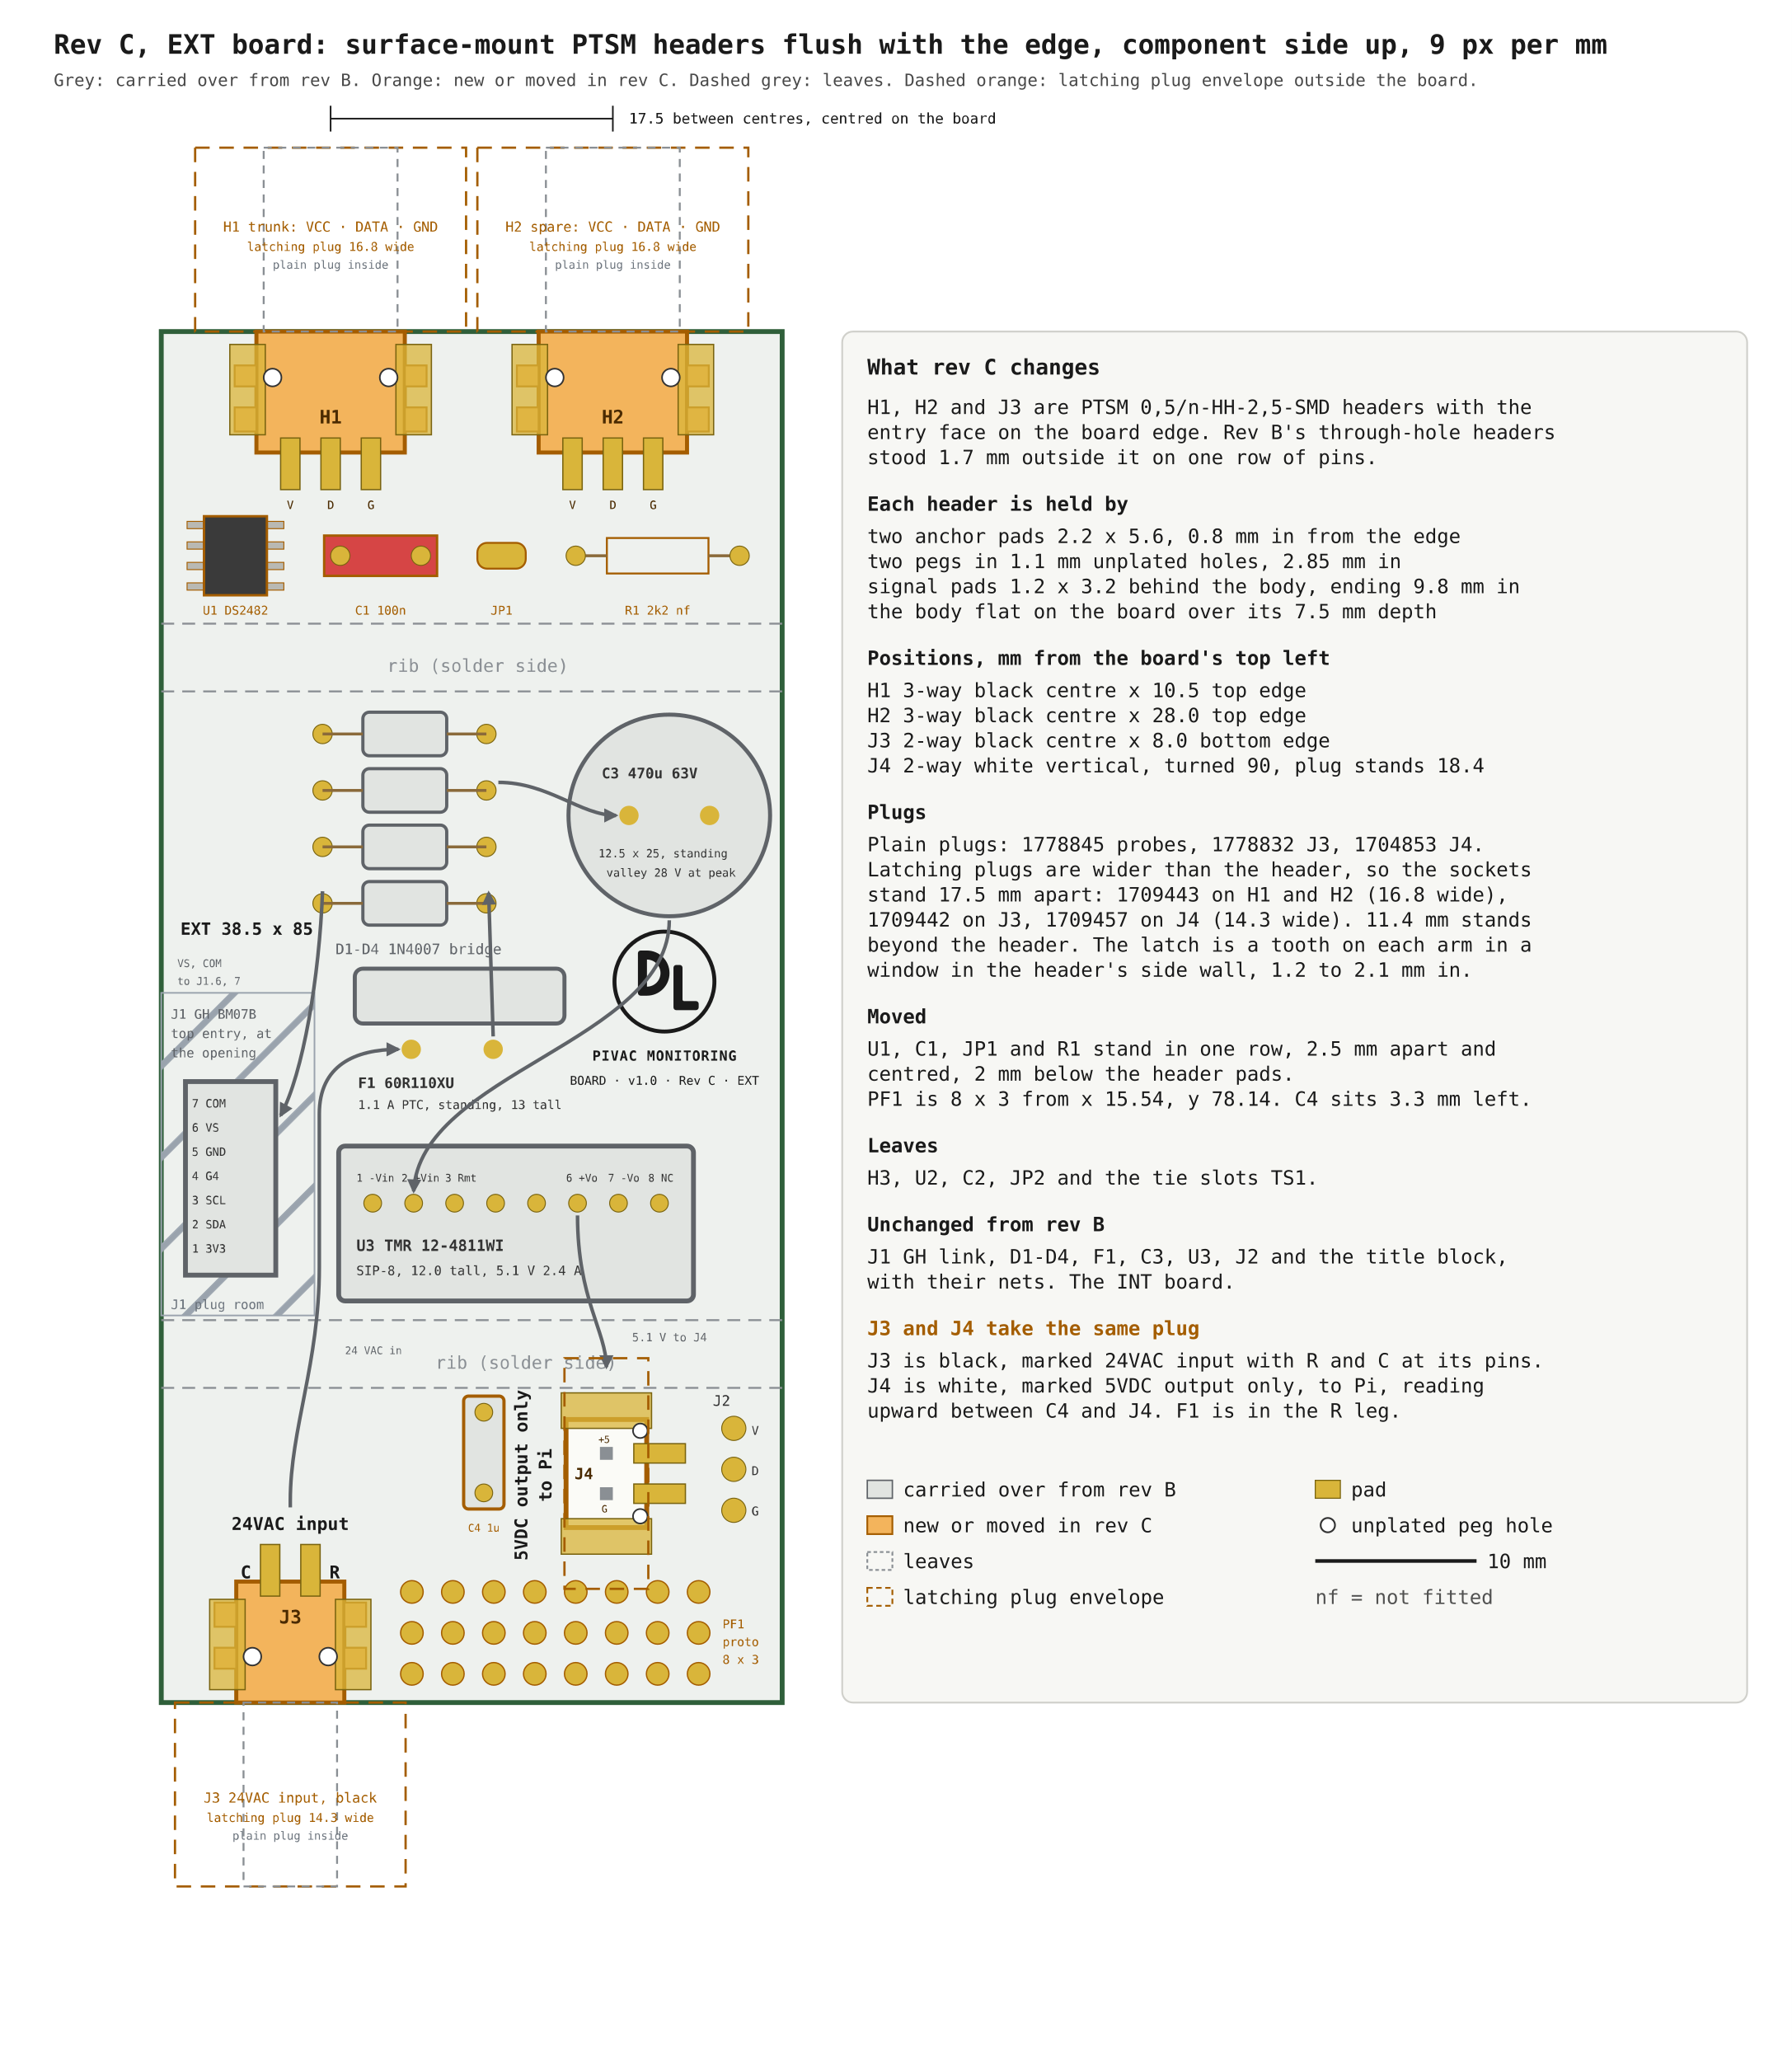
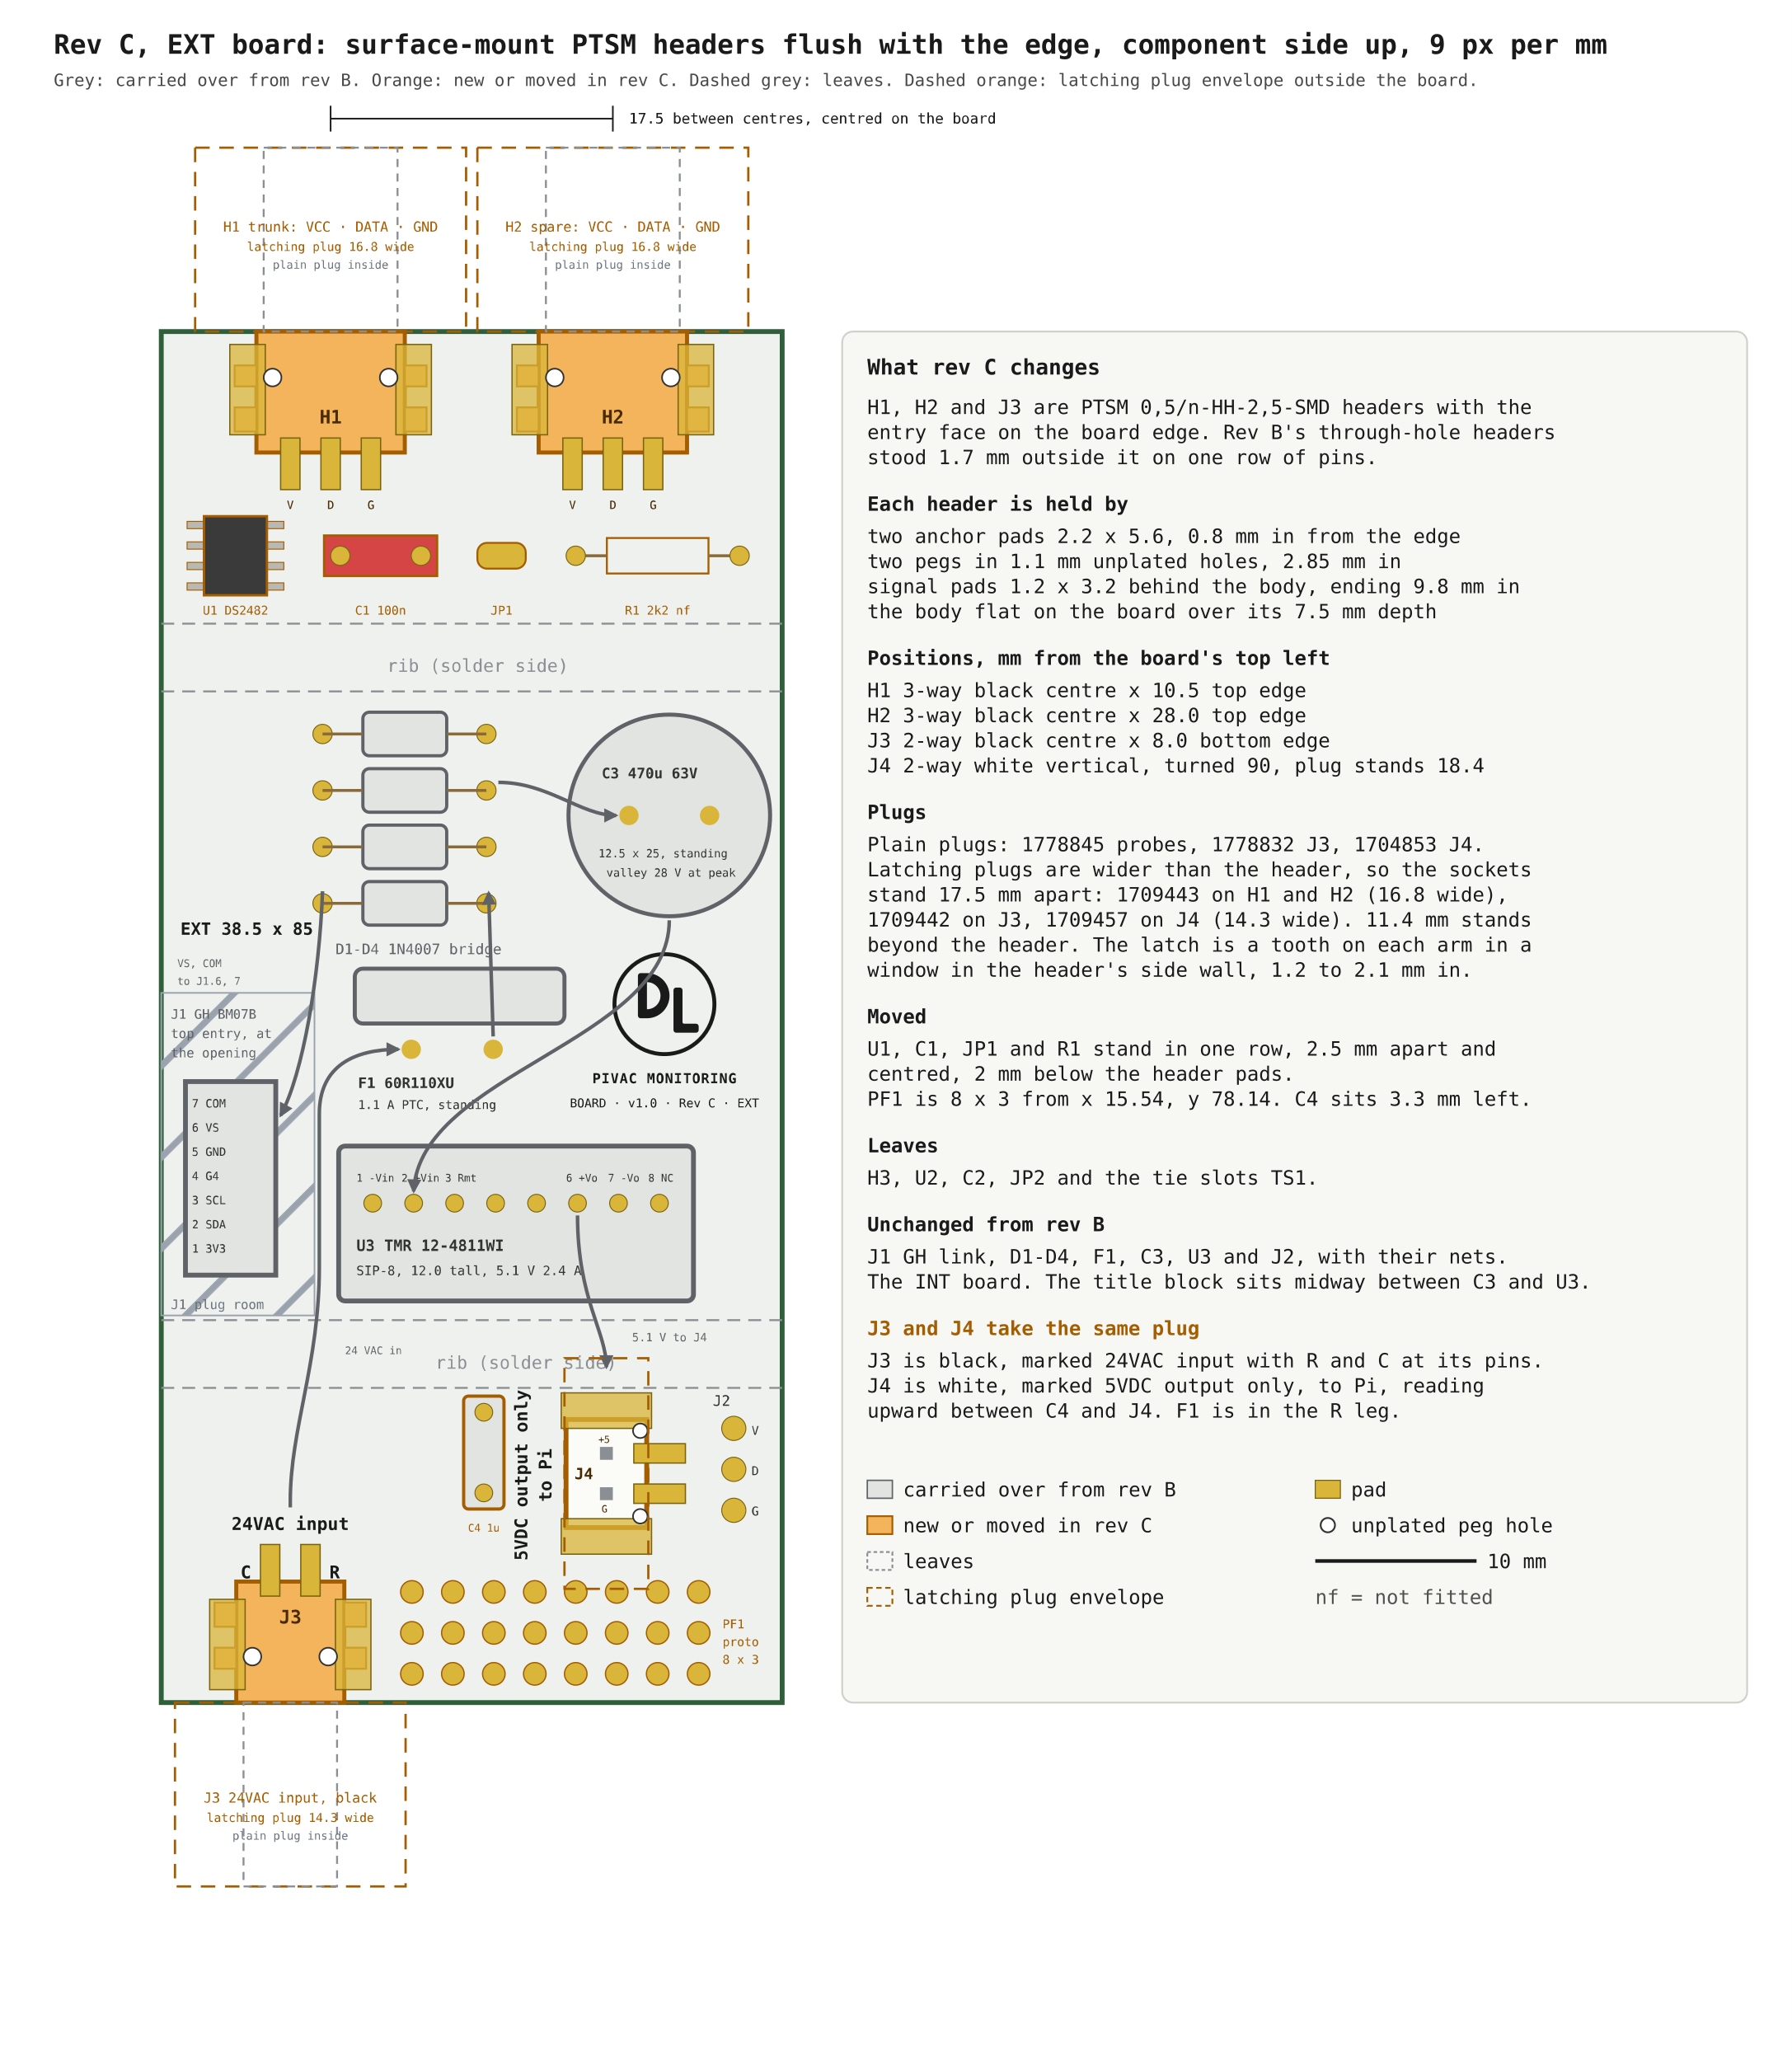
<svg xmlns="http://www.w3.org/2000/svg" viewBox="0 0 1000 1150" role="img" aria-label="Rev C layout of the EXT board: two 3-way surface-mount PTSM probe sockets on the top edge and a 2-way black 24 VAC entry on the bottom edge, each with its entry face on the board edge, a 2-way white vertical PTSM header for the 5 V output, and the envelopes of the latching plugs outside the edges." style="max-width:100%;height:auto">
  <defs>
    <pattern id="hatch" width="4" height="4" patternUnits="userSpaceOnUse" patternTransform="rotate(45)">
      <line x1="0" y1="0" x2="0" y2="4" stroke="#9aa3ad" stroke-width="0.8" />
    </pattern>
    <marker id="arrg" viewBox="0 0 6 6" refX="5" refY="3" markerWidth="4" markerHeight="4" orient="auto">
      <path d="M0,0 L6,3 L0,6 z" fill="#5f6368" />
    </marker>
  </defs>
  <rect x="0" y="0" width="1000" height="1150" fill="#ffffff" />
  <g font-family="IBM Plex Mono, ui-monospace, monospace" fill="#1a1a1a">
    <text x="30" y="30" font-size="15" font-weight="700">Rev C, EXT board: surface-mount PTSM headers flush with the edge, component side up, 9 px per mm</text>
    <text x="30" y="48" font-size="9.5" opacity="0.8">Grey: carried over from rev B. Orange: new or moved in rev C. Dashed grey: leaves. Dashed orange: latching plug envelope outside the board.</text>
    <g transform="translate(90,185) scale(9)">
      <rect x="0" y="0" width="38.5" height="85" fill="#eef1ee" stroke="#2f5f3a" stroke-width="0.3" />
      <text x="1.2" y="37.4" font-size="1.05" font-weight="700">EXT 38.5 x 85</text>
      <g stroke="#8a8f94" stroke-width="0.12" stroke-dasharray="0.8 0.5" fill="none">
        <line x1="0" y1="18.11" x2="38.5" y2="18.11" />
        <line x1="0" y1="22.31" x2="38.5" y2="22.31" />
        <line x1="0" y1="61.29" x2="38.5" y2="61.29" />
        <line x1="0" y1="65.49" x2="38.5" y2="65.49" />
      </g>
      <text x="14" y="21.1" font-size="1.1" fill="#8a8f94">rib (solder side)</text>
      <text x="17" y="64.3" font-size="1.1" fill="#8a8f94">rib (solder side)</text>
      <rect x="0" y="41" width="9.5" height="20" fill="url(#hatch)" stroke="#9aa3ad" stroke-width="0.1" />
      <text x="0.6" y="60.6" font-size="0.8" fill="#6b737c">J1 plug room</text>
      <rect x="1.5" y="46.5" width="5.6" height="12" fill="#e1e4e1" stroke="#5f6368" stroke-width="0.3" />
      <g fill="#333333" font-size="0.7">
        <text x="1.9" y="48.1">7 COM</text>
        <text x="1.9" y="49.6">6 VS</text>
        <text x="1.9" y="51.1">5 GND</text>
        <text x="1.9" y="52.6">4 G4</text>
        <text x="1.9" y="54.1">3 SCL</text>
        <text x="1.9" y="55.6">2 SDA</text>
        <text x="1.9" y="57.1">1 3V3</text>
      </g>
      <text x="0.6" y="42.6" font-size="0.8" fill="#5f6368">J1 GH BM07B</text>
      <text x="0.6" y="43.8" font-size="0.8" fill="#5f6368">top entry, at</text>
      <text x="0.6" y="45" font-size="0.8" fill="#5f6368">the opening</text>
      <g fill="#e1e4e1" stroke="#5f6368" stroke-width="0.2">
        <rect x="12.5" y="23.6" width="5.2" height="2.7" rx="0.4" />
        <rect x="12.5" y="27.1" width="5.2" height="2.7" rx="0.4" />
        <rect x="12.5" y="30.6" width="5.2" height="2.7" rx="0.4" />
        <rect x="12.5" y="34.1" width="5.2" height="2.7" rx="0.4" />
      </g>
      <g fill="#d9b53a" stroke="#7a6410" stroke-width="0.06">
        <circle cx="10" cy="24.95" r="0.6" />
        <circle cx="20.16" cy="24.95" r="0.6" />
        <circle cx="10" cy="28.45" r="0.6" />
        <circle cx="20.16" cy="28.45" r="0.6" />
        <circle cx="10" cy="31.95" r="0.6" />
        <circle cx="20.16" cy="31.95" r="0.6" />
        <circle cx="10" cy="35.45" r="0.6" />
        <circle cx="20.16" cy="35.45" r="0.6" />
      </g>
      <g stroke="#8a6a3a" stroke-width="0.18">
        <line x1="10" y1="24.95" x2="12.5" y2="24.95" />
        <line x1="17.7" y1="24.95" x2="20.16" y2="24.95" />
        <line x1="10" y1="28.45" x2="12.5" y2="28.45" />
        <line x1="17.7" y1="28.45" x2="20.16" y2="28.45" />
        <line x1="10" y1="31.95" x2="12.5" y2="31.95" />
        <line x1="17.7" y1="31.95" x2="20.16" y2="31.95" />
        <line x1="10" y1="35.45" x2="12.5" y2="35.45" />
        <line x1="17.7" y1="35.45" x2="20.16" y2="35.45" />
      </g>
      <text x="10.8" y="38.6" font-size="0.9" fill="#5f6368">D1-D4 1N4007 bridge</text>
      <circle cx="31.5" cy="30" r="6.25" fill="#e1e4e1" stroke="#5f6368" stroke-width="0.25" />
      <circle cx="29" cy="30" r="0.6" fill="#d9b53a" />
      <circle cx="34" cy="30" r="0.6" fill="#d9b53a" />
      <text x="27.3" y="27.7" font-size="0.9" font-weight="700" fill="#333333">C3 470u 63V</text>
      <text x="27.1" y="32.6" font-size="0.7" fill="#333333">12.5 x 25, standing</text>
      <text x="27.6" y="33.8" font-size="0.7" fill="#333333">valley 28 V at peak</text>
      <rect x="12" y="39.5" width="13" height="3.4" rx="0.5" fill="#e1e4e1" stroke="#5f6368" stroke-width="0.25" />
      <circle cx="15.5" cy="44.5" r="0.6" fill="#d9b53a" />
      <circle cx="20.58" cy="44.5" r="0.6" fill="#d9b53a" />
      <text x="12.2" y="46.9" font-size="0.9" font-weight="700" fill="#333333">F1 60R110XU</text>
-       <text x="12.2" y="48.2" font-size="0.75" fill="#333333">1.1 A PTC, standing, 13 tall</text>
+       <text x="12.2" y="48.2" font-size="0.75" fill="#333333">1.1 A PTC, standing</text>
      <rect x="11" y="50.5" width="22" height="9.6" rx="0.4" fill="#e1e4e1" stroke="#5f6368" stroke-width="0.3" />
      <g fill="#d9b53a" stroke="#7a6410" stroke-width="0.06">
        <circle cx="13.11" cy="54.04" r="0.55" />
        <circle cx="15.65" cy="54.04" r="0.55" />
        <circle cx="18.19" cy="54.04" r="0.55" />
        <circle cx="20.73" cy="54.04" r="0.55" />
        <circle cx="23.27" cy="54.04" r="0.55" />
        <circle cx="25.81" cy="54.04" r="0.55" />
        <circle cx="28.35" cy="54.04" r="0.55" />
        <circle cx="30.89" cy="54.04" r="0.55" />
      </g>
      <g fill="#333333" font-size="0.65">
        <text x="12.1" y="52.7">1 -Vin</text>
        <text x="14.9" y="52.7">2 +Vin</text>
        <text x="17.6" y="52.7">3 Rmt</text>
        <text x="25.1" y="52.7">6 +Vo</text>
        <text x="27.7" y="52.7">7 -Vo</text>
        <text x="30.2" y="52.7">8 NC</text>
      </g>
      <text x="12.1" y="57" font-size="0.95" font-weight="700" fill="#333333">U3 TMR 12-4811WI</text>
      <text x="12.1" y="58.5" font-size="0.8" fill="#333333">SIP-8, 12.0 tall, 5.1 V 2.4 A</text>
      <g fill="#d9b53a" stroke="#7a6410" stroke-width="0.06">
        <circle cx="35.5" cy="68" r="0.75" />
        <circle cx="35.5" cy="70.54" r="0.75" />
        <circle cx="35.5" cy="73.08" r="0.75" />
      </g>
      <text x="34.2" y="66.6" font-size="0.9" fill="#333">J2</text>
      <text x="36.6" y="68.4" font-size="0.75" fill="#333">V</text>
      <text x="36.6" y="70.9" font-size="0.75" fill="#333">D</text>
      <text x="36.6" y="73.4" font-size="0.75" fill="#333">G</text>
-       <g transform="translate(31.2,40.3) scale(0.7)">
+       <g transform="translate(31.2,41.7) scale(0.7)">
        <circle cx="0" cy="0" r="4.425" fill="none" stroke="#1a1a1a" stroke-width="0.35" />
        <path d="M -2.35 1.01 L -2.35 -2.51 A 0.24 0.24 0 0 1 -2.11 -2.75 L -1.55 -2.75 A 2 2 0 0 1 -1.55 1.25 L -2.11 1.25 A 0.24 0.24 0 0 1 -2.35 1.01 Z M -1.55 -1.95 L -1.55 0.45 A 1.2 1.2 0 0 0 -1.55 -1.95 Z" fill="#1a1a1a" fill-rule="nonzero" />
        <path d="M 0.8 -1.23 A 0.24 0.24 0 0 1 1.04 -1.47 L 1.36 -1.47 A 0.24 0.24 0 0 1 1.6 -1.23 L 1.6 1.59 A 0.14 0.14 0 0 0 1.74 1.73 L 2.793 1.73 A 0.24 0.24 0 0 1 3.033 1.97 L 3.033 2.29 A 0.24 0.24 0 0 1 2.793 2.53 L 1.04 2.53 A 0.24 0.24 0 0 1 0.8 2.29 Z" fill="#1a1a1a" />
      </g>
-       <text x="31.2" y="45.2" font-size="0.85" font-weight="700" text-anchor="middle" letter-spacing="0.05">PIVAC MONITORING</text>
-       <text x="31.2" y="46.7" font-size="0.75" text-anchor="middle">BOARD · v1.0 · Rev C · EXT</text>
+       <text x="31.2" y="46.6" font-size="0.85" font-weight="700" text-anchor="middle" letter-spacing="0.05">PIVAC MONITORING</text>
+       <text x="31.2" y="48.1" font-size="0.75" text-anchor="middle">BOARD · v1.0 · Rev C · EXT</text>
      <g stroke="#5f6368" stroke-width="0.22" fill="none" marker-end="url(#arrg)">
        <path d="M 8 72.9 L 8 72.5 C 8 68, 9.8 64, 9.8 58 L 9.8 48.5 C 9.8 45.5, 12 44.5, 14.7 44.5" />
        <path d="M 20.58 43.7 L 20.3 34.8" />
        <path d="M 20.9 27.95 C 24 27.95, 26 30, 28.2 30" />
        <path d="M 31.5 36.5 C 31.5 44, 16 46, 15.65 53.3" />
        <path d="M 25.81 54.8 C 25.81 60, 27.6 62, 27.6 64.2" />
        <path d="M 10 34.7 C 9.8 40, 8.8 46, 7.4 48.6" />
      </g>
      <g font-size="0.7" fill="#5f6368">
        <text x="29.2" y="62.6">5.1 V to J4</text>
        <text x="11.4" y="63.4" font-size="0.65">24 VAC in</text>
        <text x="1.0" y="39.4" font-size="0.65">VS, COM</text>
        <text x="1.0" y="40.5" font-size="0.65">to J1.6, 7</text>
      </g>
      <rect x="5.90" y="0.00" width="9.20" height="7.50" fill="#f3b45c" stroke="#a45d00" stroke-width="0.25" />
      <rect x="4.55" y="2.10" width="1.35" height="1.30" fill="#f3b45c" stroke="#a45d00" stroke-width="0.12" />
      <rect x="4.55" y="4.70" width="1.35" height="1.50" fill="#f3b45c" stroke="#a45d00" stroke-width="0.12" />
      <rect x="4.25" y="0.80" width="2.20" height="5.60" fill="#d9b53a" fill-opacity="0.75" stroke="#7a6410" stroke-width="0.08" />
      <circle cx="6.90" cy="2.85" r="0.55" fill="#ffffff" stroke="#333" stroke-width="0.1" />
      <rect x="15.10" y="2.10" width="1.35" height="1.30" fill="#f3b45c" stroke="#a45d00" stroke-width="0.12" />
      <rect x="15.10" y="4.70" width="1.35" height="1.50" fill="#f3b45c" stroke="#a45d00" stroke-width="0.12" />
      <rect x="14.55" y="0.80" width="2.20" height="5.60" fill="#d9b53a" fill-opacity="0.75" stroke="#7a6410" stroke-width="0.08" />
      <circle cx="14.10" cy="2.85" r="0.55" fill="#ffffff" stroke="#333" stroke-width="0.1" />
      <rect x="7.40" y="6.60" width="1.20" height="3.20" fill="#d9b53a" stroke="#7a6410" stroke-width="0.08" />
      <rect x="9.90" y="6.60" width="1.20" height="3.20" fill="#d9b53a" stroke="#7a6410" stroke-width="0.08" />
      <rect x="12.40" y="6.60" width="1.20" height="3.20" fill="#d9b53a" stroke="#7a6410" stroke-width="0.08" />
      <text x="10.50" y="5.70" font-size="1.15" font-weight="700" fill="#4a2a00" text-anchor="middle">H1</text>
      <rect x="2.10" y="-11.40" width="16.80" height="11.40" fill="none" stroke="#a45d00" stroke-width="0.14" stroke-dasharray="0.9 0.6" />
      <rect x="6.35" y="-11.40" width="8.30" height="11.40" fill="none" stroke="#8a8f94" stroke-width="0.12" stroke-dasharray="0.5 0.4" />
      <text x="10.50" y="-6.20" font-size="0.85" fill="#a45d00" text-anchor="middle">H1 trunk: VCC · DATA · GND</text>
      <text x="10.50" y="-5.00" font-size="0.75" fill="#a45d00" text-anchor="middle">latching plug 16.8 wide</text>
      <text x="10.50" y="-3.90" font-size="0.7" fill="#6b737c" text-anchor="middle">plain plug inside</text>
      <rect x="23.40" y="0.00" width="9.20" height="7.50" fill="#f3b45c" stroke="#a45d00" stroke-width="0.25" />
      <rect x="22.05" y="2.10" width="1.35" height="1.30" fill="#f3b45c" stroke="#a45d00" stroke-width="0.12" />
      <rect x="22.05" y="4.70" width="1.35" height="1.50" fill="#f3b45c" stroke="#a45d00" stroke-width="0.12" />
      <rect x="21.75" y="0.80" width="2.20" height="5.60" fill="#d9b53a" fill-opacity="0.75" stroke="#7a6410" stroke-width="0.08" />
      <circle cx="24.40" cy="2.85" r="0.55" fill="#ffffff" stroke="#333" stroke-width="0.1" />
      <rect x="32.60" y="2.10" width="1.35" height="1.30" fill="#f3b45c" stroke="#a45d00" stroke-width="0.12" />
      <rect x="32.60" y="4.70" width="1.35" height="1.50" fill="#f3b45c" stroke="#a45d00" stroke-width="0.12" />
      <rect x="32.05" y="0.80" width="2.20" height="5.60" fill="#d9b53a" fill-opacity="0.75" stroke="#7a6410" stroke-width="0.08" />
      <circle cx="31.60" cy="2.85" r="0.55" fill="#ffffff" stroke="#333" stroke-width="0.1" />
      <rect x="24.90" y="6.60" width="1.20" height="3.20" fill="#d9b53a" stroke="#7a6410" stroke-width="0.08" />
      <rect x="27.40" y="6.60" width="1.20" height="3.20" fill="#d9b53a" stroke="#7a6410" stroke-width="0.08" />
      <rect x="29.90" y="6.60" width="1.20" height="3.20" fill="#d9b53a" stroke="#7a6410" stroke-width="0.08" />
      <text x="28.00" y="5.70" font-size="1.15" font-weight="700" fill="#4a2a00" text-anchor="middle">H2</text>
      <rect x="19.60" y="-11.40" width="16.80" height="11.40" fill="none" stroke="#a45d00" stroke-width="0.14" stroke-dasharray="0.9 0.6" />
      <rect x="23.85" y="-11.40" width="8.30" height="11.40" fill="none" stroke="#8a8f94" stroke-width="0.12" stroke-dasharray="0.5 0.4" />
      <text x="28.00" y="-6.20" font-size="0.85" fill="#a45d00" text-anchor="middle">H2 spare: VCC · DATA · GND</text>
      <text x="28.00" y="-5.00" font-size="0.75" fill="#a45d00" text-anchor="middle">latching plug 16.8 wide</text>
      <text x="28.00" y="-3.90" font-size="0.7" fill="#6b737c" text-anchor="middle">plain plug inside</text>
      <g font-size="0.7" fill="#4a2a00" text-anchor="middle">
        <text x="8.0" y="11.0">V</text>
        <text x="10.5" y="11.0">D</text>
        <text x="13.0" y="11.0">G</text>
        <text x="25.5" y="11.0">V</text>
        <text x="28.0" y="11.0">D</text>
        <text x="30.5" y="11.0">G</text>
      </g>
      <g fill="#b9b9b3" stroke="#a45d00" stroke-width="0.06">
        <rect x="1.60" y="11.77" width="1.05" height="0.45" />
        <rect x="6.55" y="11.77" width="1.05" height="0.45" />
        <rect x="1.60" y="13.04" width="1.05" height="0.45" />
        <rect x="6.55" y="13.04" width="1.05" height="0.45" />
        <rect x="1.60" y="14.31" width="1.05" height="0.45" />
        <rect x="6.55" y="14.31" width="1.05" height="0.45" />
        <rect x="1.60" y="15.58" width="1.05" height="0.45" />
        <rect x="6.55" y="15.58" width="1.05" height="0.45" />
      </g>
      <rect x="2.65" y="11.45" width="3.9" height="4.9" fill="#3a3a3a" stroke="#a45d00" stroke-width="0.15" />
      <rect x="10.1" y="12.65" width="7" height="2.5" fill="#d64545" stroke="#a45d00" stroke-width="0.15" />
      <circle cx="11.1" cy="13.90" r="0.6" fill="#d9b53a" stroke="#7a6410" stroke-width="0.06" />
      <circle cx="16.1" cy="13.90" r="0.6" fill="#d9b53a" stroke="#7a6410" stroke-width="0.06" />
      <rect x="19.6" y="13.10" width="3" height="1.6" rx="0.6" fill="#d9b53a" stroke="#a45d00" stroke-width="0.12" />
      <rect x="27.63" y="12.80" width="6.3" height="2.2" fill="none" stroke="#a45d00" stroke-width="0.12" />
      <g stroke="#8a6a3a" stroke-width="0.18">
        <line x1="25.7" y1="13.90" x2="27.63" y2="13.90" />
        <line x1="33.93" y1="13.90" x2="35.86" y2="13.90" />
      </g>
      <circle cx="25.7" cy="13.90" r="0.6" fill="#d9b53a" stroke="#7a6410" stroke-width="0.06" />
      <circle cx="35.86" cy="13.90" r="0.6" fill="#d9b53a" stroke="#7a6410" stroke-width="0.06" />
      <g font-size="0.75" fill="#a45d00" text-anchor="middle">
        <text x="4.6" y="17.55">U1 DS2482</text>
        <text x="13.6" y="17.55">C1 100n</text>
        <text x="21.1" y="17.55">JP1</text>
        <text x="30.78" y="17.55">R1 2k2 nf</text>
      </g>
      <g fill="#d9b53a" stroke="#a45d00" stroke-width="0.08">
        <circle cx="15.54" cy="78.14" r="0.7" />
        <circle cx="18.08" cy="78.14" r="0.7" />
        <circle cx="20.62" cy="78.14" r="0.7" />
        <circle cx="23.16" cy="78.14" r="0.7" />
        <circle cx="25.70" cy="78.14" r="0.7" />
        <circle cx="28.24" cy="78.14" r="0.7" />
        <circle cx="30.78" cy="78.14" r="0.7" />
        <circle cx="33.32" cy="78.14" r="0.7" />
        <circle cx="15.54" cy="80.68" r="0.7" />
        <circle cx="18.08" cy="80.68" r="0.7" />
        <circle cx="20.62" cy="80.68" r="0.7" />
        <circle cx="23.16" cy="80.68" r="0.7" />
        <circle cx="25.70" cy="80.68" r="0.7" />
        <circle cx="28.24" cy="80.68" r="0.7" />
        <circle cx="30.78" cy="80.68" r="0.7" />
        <circle cx="33.32" cy="80.68" r="0.7" />
        <circle cx="15.54" cy="83.22" r="0.7" />
        <circle cx="18.08" cy="83.22" r="0.7" />
        <circle cx="20.62" cy="83.22" r="0.7" />
        <circle cx="23.16" cy="83.22" r="0.7" />
        <circle cx="25.70" cy="83.22" r="0.7" />
        <circle cx="28.24" cy="83.22" r="0.7" />
        <circle cx="30.78" cy="83.22" r="0.7" />
        <circle cx="33.32" cy="83.22" r="0.7" />
      </g>
      <text x="34.8" y="80.4" font-size="0.75" fill="#a45d00">PF1</text>
      <text x="34.8" y="81.5" font-size="0.75" fill="#a45d00">proto</text>
      <text x="34.8" y="82.6" font-size="0.75" fill="#a45d00">8 x 3</text>
      <rect x="4.65" y="77.50" width="6.70" height="7.50" fill="#f3b45c" stroke="#a45d00" stroke-width="0.25" />
      <rect x="3.30" y="81.60" width="1.35" height="1.30" fill="#f3b45c" stroke="#a45d00" stroke-width="0.12" />
      <rect x="3.30" y="78.80" width="1.35" height="1.50" fill="#f3b45c" stroke="#a45d00" stroke-width="0.12" />
      <rect x="3.00" y="78.60" width="2.20" height="5.60" fill="#d9b53a" fill-opacity="0.75" stroke="#7a6410" stroke-width="0.08" />
      <circle cx="5.65" cy="82.15" r="0.55" fill="#ffffff" stroke="#333" stroke-width="0.1" />
      <rect x="11.35" y="81.60" width="1.35" height="1.30" fill="#f3b45c" stroke="#a45d00" stroke-width="0.12" />
      <rect x="11.35" y="78.80" width="1.35" height="1.50" fill="#f3b45c" stroke="#a45d00" stroke-width="0.12" />
      <rect x="10.80" y="78.60" width="2.20" height="5.60" fill="#d9b53a" fill-opacity="0.75" stroke="#7a6410" stroke-width="0.08" />
      <circle cx="10.35" cy="82.15" r="0.55" fill="#ffffff" stroke="#333" stroke-width="0.1" />
      <rect x="6.15" y="75.20" width="1.20" height="3.20" fill="#d9b53a" stroke="#7a6410" stroke-width="0.08" />
      <rect x="8.65" y="75.20" width="1.20" height="3.20" fill="#d9b53a" stroke="#7a6410" stroke-width="0.08" />
      <text x="8.00" y="80.10" font-size="1.15" font-weight="700" fill="#4a2a00" text-anchor="middle">J3</text>
      <rect x="0.85" y="85.00" width="14.30" height="11.40" fill="none" stroke="#a45d00" stroke-width="0.14" stroke-dasharray="0.9 0.6" />
      <rect x="5.10" y="85.00" width="5.80" height="11.40" fill="none" stroke="#8a8f94" stroke-width="0.12" stroke-dasharray="0.5 0.4" />
      <text x="8.00" y="91.20" font-size="0.85" fill="#a45d00" text-anchor="middle">J3 24VAC input, black</text>
      <text x="8.00" y="92.40" font-size="0.75" fill="#a45d00" text-anchor="middle">latching plug 14.3 wide</text>
      <text x="8.00" y="93.50" font-size="0.7" fill="#6b737c" text-anchor="middle">plain plug inside</text>
      <g font-weight="700" fill="#1a1a1a" text-anchor="middle">
        <text x="8.0" y="74.3" font-size="1.1">24VAC input</text>
        <text x="10.75" y="77.3" font-size="1.1">R</text>
        <text x="5.25" y="77.3" font-size="1.1">C</text>
      </g>
      <rect x="18.75" y="66" width="2.5" height="7" rx="0.3" fill="#e1e4e1" stroke="#a45d00" stroke-width="0.2" />
      <circle cx="20.0" cy="67" r="0.55" fill="#d9b53a" stroke="#7a6410" stroke-width="0.06" />
      <circle cx="20.0" cy="72" r="0.55" fill="#d9b53a" stroke="#7a6410" stroke-width="0.06" />
      <text x="20.0" y="74.4" font-size="0.65" fill="#a45d00" text-anchor="middle">C4 1u</text>
      <rect x="25.10" y="67.45" width="5.0" height="6.7" fill="#fbfbf7" stroke="#a45d00" stroke-width="0.3" />
      <rect x="24.80" y="65.80" width="5.6" height="2.2" fill="#d9b53a" fill-opacity="0.75" stroke="#7a6410" stroke-width="0.08" />
      <rect x="24.80" y="73.60" width="5.6" height="2.2" fill="#d9b53a" fill-opacity="0.75" stroke="#7a6410" stroke-width="0.08" />
      <rect x="29.30" y="68.95" width="3.2" height="1.2" fill="#d9b53a" stroke="#7a6410" stroke-width="0.08" />
      <rect x="27.20" y="69.15" width="0.8" height="0.8" fill="#8a8f94" />
      <rect x="29.30" y="71.45" width="3.2" height="1.2" fill="#d9b53a" stroke="#7a6410" stroke-width="0.08" />
      <rect x="27.20" y="71.65" width="0.8" height="0.8" fill="#8a8f94" />
      <circle cx="29.70" cy="68.15" r="0.45" fill="#ffffff" stroke="#333" stroke-width="0.1" />
      <circle cx="29.70" cy="73.45" r="0.45" fill="#ffffff" stroke="#333" stroke-width="0.1" />
      <text x="26.20" y="71.15" font-size="0.95" font-weight="700" fill="#4a2a00" text-anchor="middle">J4</text>
      <text x="27.10" y="68.90" font-size="0.6" fill="#4a2a00">+5</text>
      <text x="27.30" y="73.20" font-size="0.6" fill="#4a2a00">G</text>
      <rect x="25.00" y="63.65" width="5.2" height="14.3" fill="none" stroke="#a45d00" stroke-width="0.14" stroke-dasharray="0.9 0.6" />
      <g font-weight="700" fill="#1a1a1a" font-size="1.1" text-anchor="middle">
        <text transform="translate(22.7,70.9) rotate(-90)">5VDC output only</text>
        <text transform="translate(24.2,70.9) rotate(-90)">to Pi</text>
      </g>
      <g stroke="#1a1a1a" stroke-width="0.1" fill="none">
        <line x1="10.5" y1="-13.2" x2="28" y2="-13.2" />
        <line x1="10.5" y1="-14" x2="10.5" y2="-12.4" />
        <line x1="28" y1="-14" x2="28" y2="-12.4" />
      </g>
      <text x="29.0" y="-12.9" font-size="0.9">17.5 between centres, centred on the board</text>
    </g>
    <g transform="translate(470,185)" font-size="11">
      <rect x="0" y="0" width="505" height="765" rx="6" fill="#f7f7f4" stroke="#d0d0cb" />
      <text x="14" y="24" font-weight="700" font-size="12">What rev C changes</text>
      <text x="14" y="46">H1, H2 and J3 are PTSM 0,5/n-HH-2,5-SMD headers with the</text>
      <text x="14" y="60">entry face on the board edge. Rev B's through-hole headers</text>
      <text x="14" y="74">stood 1.7 mm outside it on one row of pins.</text>
      <text x="14" y="100" font-weight="700">Each header is held by</text>
      <text x="14" y="118">two anchor pads 2.2 x 5.6, 0.8 mm in from the edge</text>
      <text x="14" y="132">two pegs in 1.1 mm unplated holes, 2.85 mm in</text>
      <text x="14" y="146">signal pads 1.2 x 3.2 behind the body, ending 9.8 mm in</text>
      <text x="14" y="160">the body flat on the board over its 7.5 mm depth</text>
      <text x="14" y="186" font-weight="700">Positions, mm from the board's top left</text>
      <text x="14" y="204">H1  3-way black  centre x 10.5  top edge</text>
      <text x="14" y="218">H2  3-way black  centre x 28.0  top edge</text>
      <text x="14" y="232">J3  2-way black  centre x 8.0   bottom edge</text>
      <text x="14" y="246">J4  2-way white  vertical, turned 90, plug stands 18.4</text>
      <text x="14" y="272" font-weight="700">Plugs</text>
      <text x="14" y="290">Plain plugs: 1778845 probes, 1778832 J3, 1704853 J4.</text>
      <text x="14" y="304">Latching plugs are wider than the header, so the sockets</text>
      <text x="14" y="318">stand 17.5 mm apart: 1709443 on H1 and H2 (16.8 wide),</text>
      <text x="14" y="332">1709442 on J3, 1709457 on J4 (14.3 wide). 11.4 mm stands</text>
      <text x="14" y="346">beyond the header. The latch is a tooth on each arm in a</text>
      <text x="14" y="360">window in the header's side wall, 1.2 to 2.1 mm in.</text>
      <text x="14" y="386" font-weight="700">Moved</text>
      <text x="14" y="404">U1, C1, JP1 and R1 stand in one row, 2.5 mm apart and</text>
      <text x="14" y="418">centred, 2 mm below the header pads.</text>
      <text x="14" y="432">PF1 is 8 x 3 from x 15.54, y 78.14. C4 sits 3.3 mm left.</text>
      <text x="14" y="458" font-weight="700">Leaves</text>
      <text x="14" y="476">H3, U2, C2, JP2 and the tie slots TS1.</text>
      <text x="14" y="502" font-weight="700">Unchanged from rev B</text>
-       <text x="14" y="520">J1 GH link, D1-D4, F1, C3, U3, J2 and the title block,</text>
-       <text x="14" y="534">with their nets. The INT board.</text>
+       <text x="14" y="520">J1 GH link, D1-D4, F1, C3, U3 and J2, with their nets.</text>
+       <text x="14" y="534">The INT board. The title block sits midway between C3 and U3.</text>
      <text x="14" y="560" font-weight="700" fill="#a45d00">J3 and J4 take the same plug</text>
      <text x="14" y="578">J3 is black, marked 24VAC input with R and C at its pins.</text>
      <text x="14" y="592">J4 is white, marked 5VDC output only, to Pi, reading</text>
      <text x="14" y="606">upward between C4 and J4. F1 is in the R leg.</text>
      <g transform="translate(14,650)">
        <rect x="0" y="-9" width="14" height="10" fill="#e1e4e1" stroke="#5f6368" stroke-width="0.8" />
        <text x="20" y="0">carried over from rev B</text>
        <rect x="0" y="11" width="14" height="10" fill="#f3b45c" stroke="#a45d00" stroke-width="1" />
        <text x="20" y="20">new or moved in rev C</text>
        <rect x="0" y="31" width="14" height="10" fill="none" stroke="#8a8f94" stroke-width="1" stroke-dasharray="2 1.5" />
        <text x="20" y="40">leaves</text>
        <rect x="0" y="51" width="14" height="10" fill="none" stroke="#a45d00" stroke-width="1" stroke-dasharray="3 2" />
        <text x="20" y="60">latching plug envelope</text>
        <rect x="250" y="-9" width="14" height="10" fill="#d9b53a" stroke="#7a6410" stroke-width="0.6" />
        <text x="270" y="0">pad</text>
        <circle cx="257" cy="16" r="4" fill="#fff" stroke="#333" />
        <text x="270" y="20">unplated peg hole</text>
        <line x1="250" y1="36" x2="340" y2="36" stroke="#1a1a1a" stroke-width="2" />
        <text x="346" y="40">10 mm</text>
        <text x="250" y="60" opacity="0.75">nf = not fitted</text>
      </g>
    </g>
  </g>
</svg>
